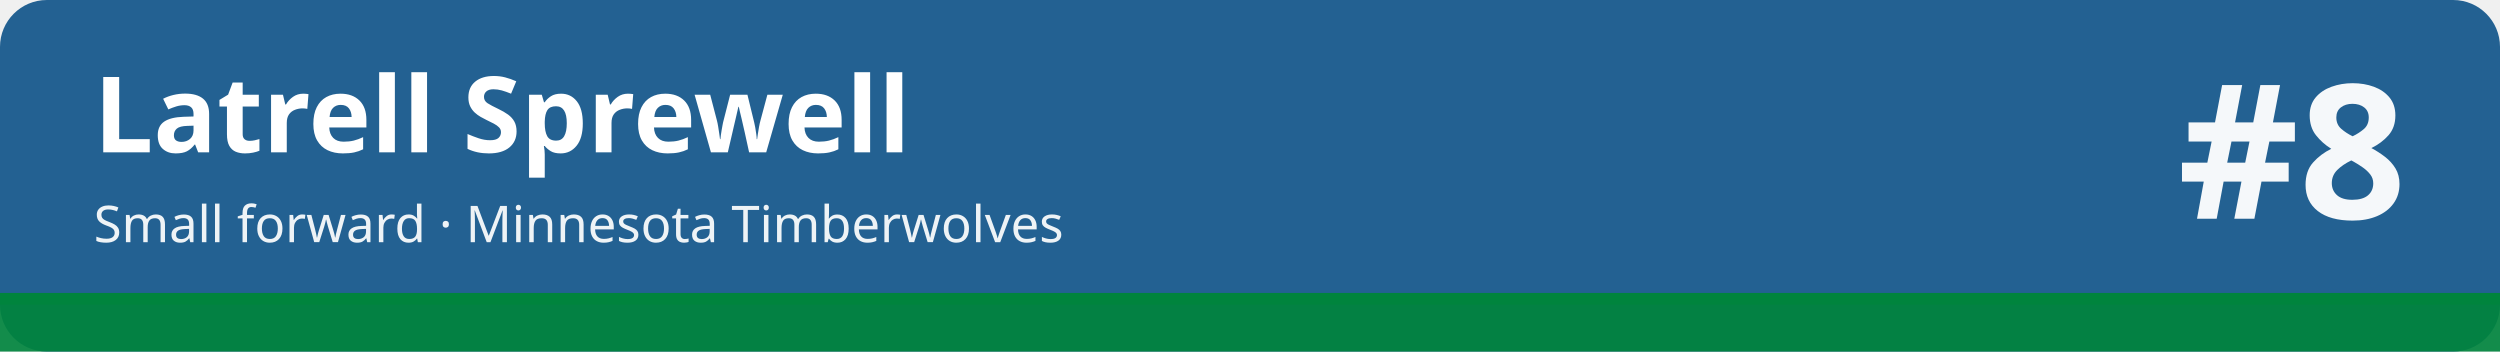
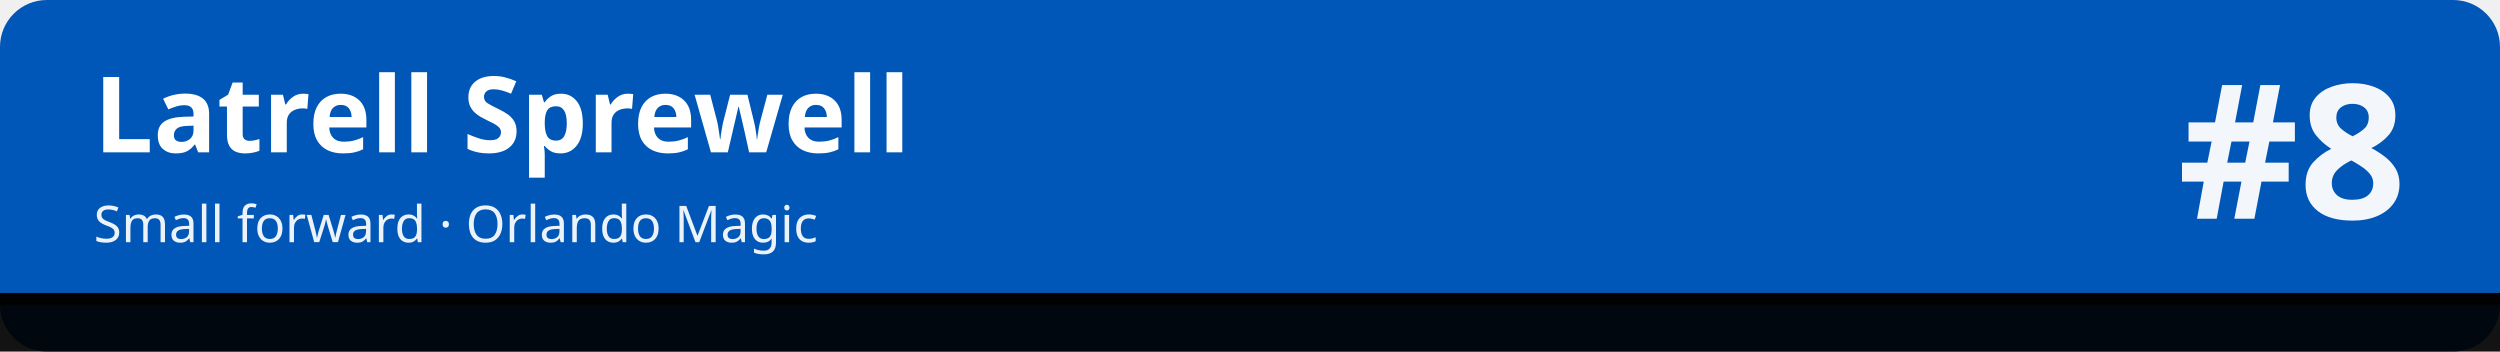
<svg xmlns="http://www.w3.org/2000/svg" width="1280" height="180" viewBox="0 0 1280 180" role="img" aria-labelledby="t d">
-   <rect width="1280" height="180" rx="24" fill="#236192" />
-   <rect x="0" y="150" width="1280" height="30" fill="#00843d" fill-opacity=".92" />
-   <rect x="0" y="150" width="1280" height="6" fill="#00843d" />
+   <rect width="1280" height="180" rx="24" fill="#0057b7" />
+   <rect x="0" y="150" width="1280" height="30" fill="#010101" fill-opacity=".92" />
+   <rect x="0" y="150" width="1280" height="6" fill="#010101" />
  <text x="48" y="78" font-family="sans-serif" font-size="54" font-weight="700" fill="#ffffff">Latrell Sprewell</text>
-   <text x="48" y="124" font-family="sans-serif" font-size="26" fill="#ffffff" fill-opacity=".92">Small forward · Minnesota Timberwolves</text>
+   <text x="48" y="124" font-family="sans-serif" font-size="26" fill="#ffffff" fill-opacity=".92">Small forward · Orlando Magic</text>
  <text x="1232" y="112" font-family="sans-serif" font-size="96" font-weight="800" fill="#ffffff" fill-opacity=".95" text-anchor="end">#8</text>
</svg>
